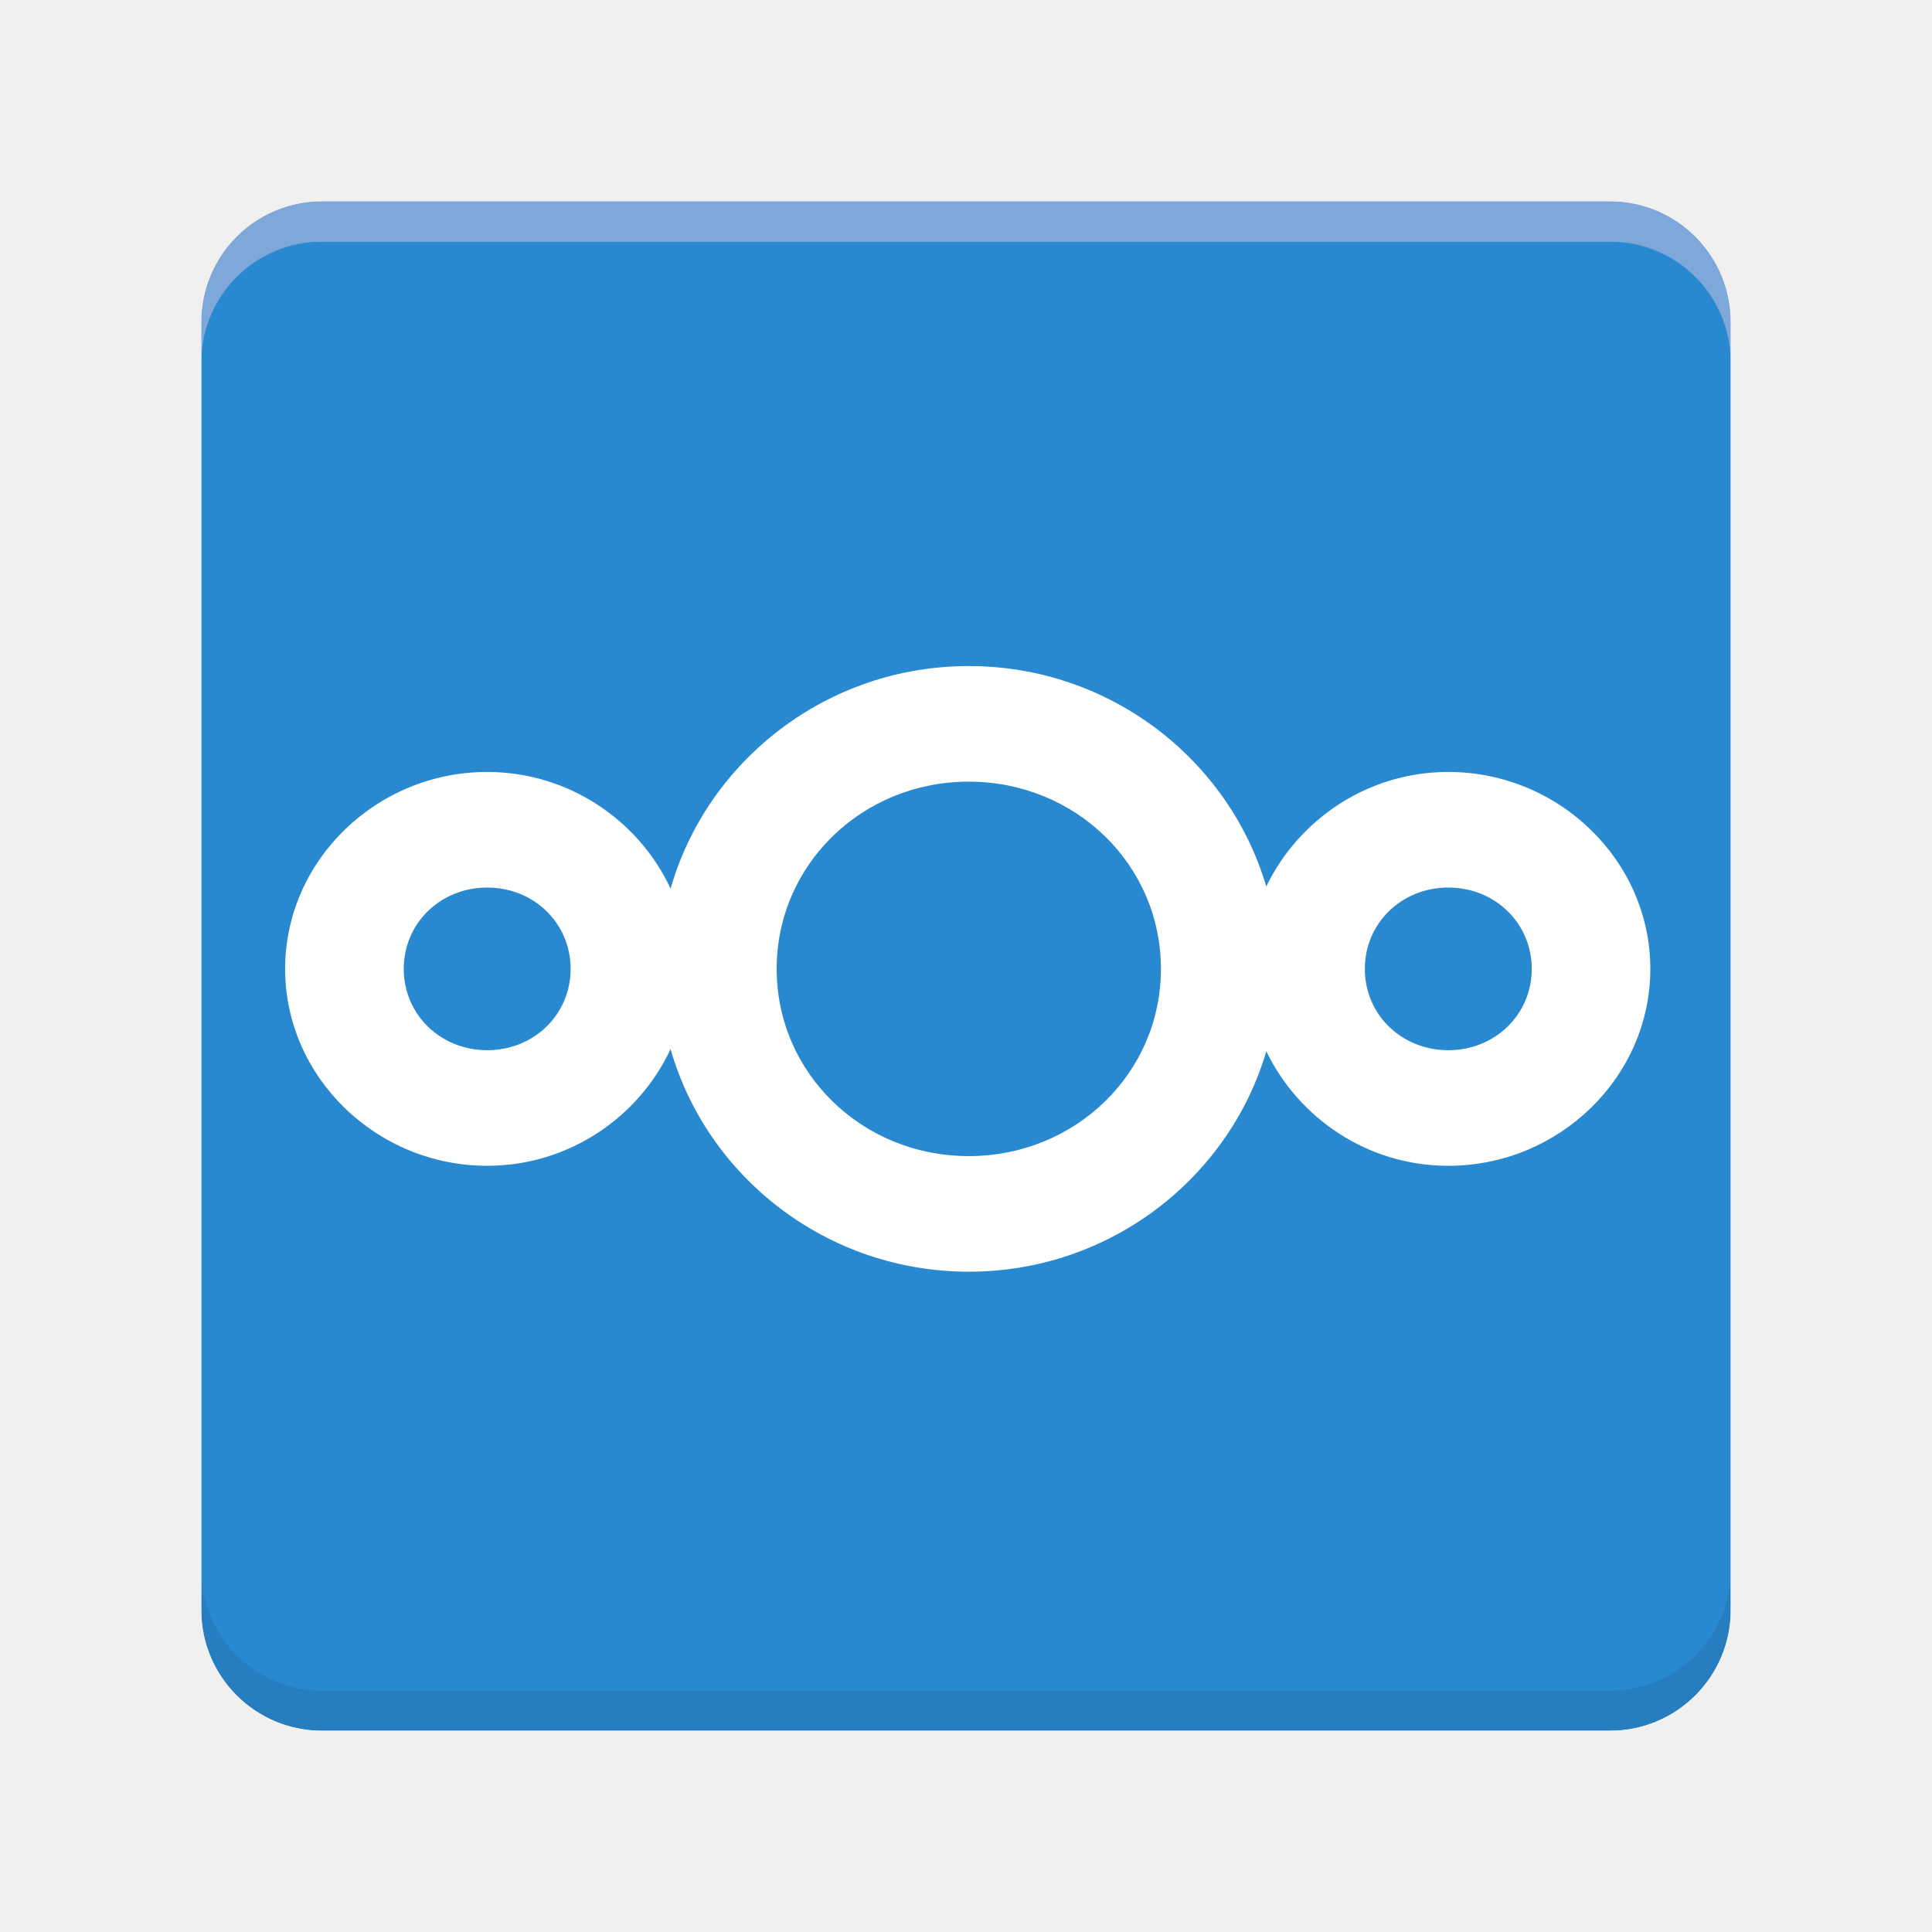
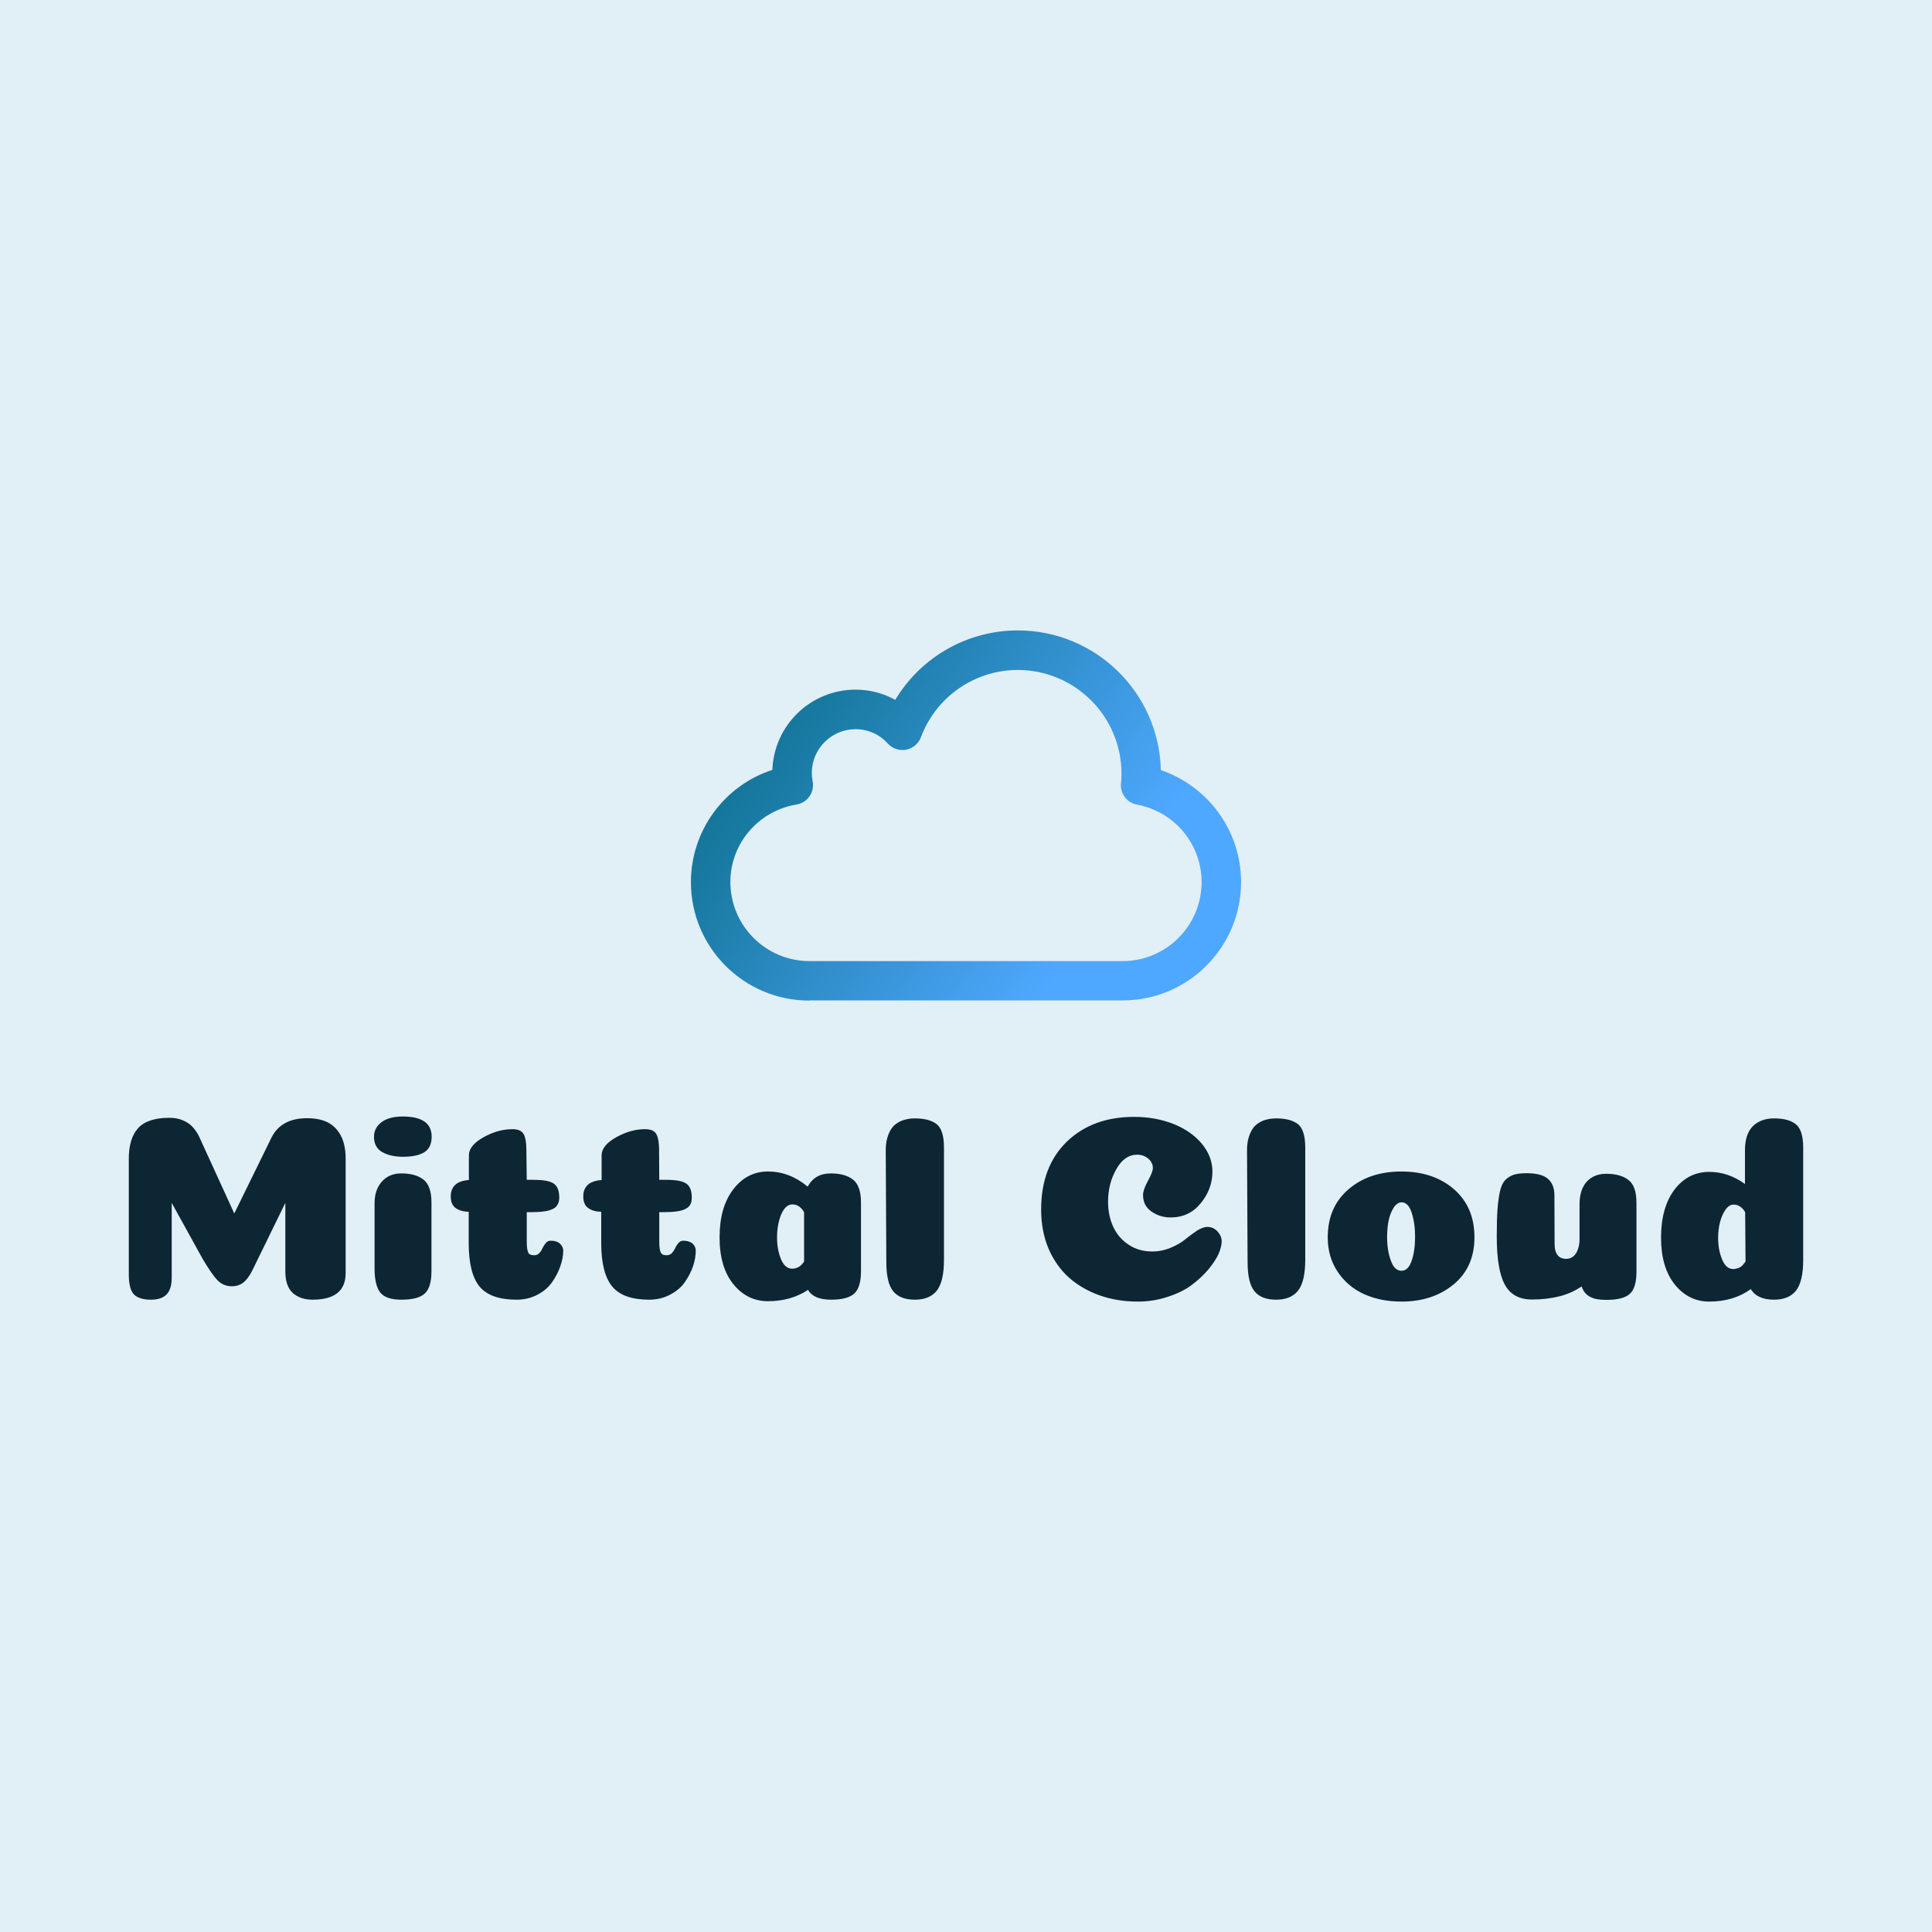
- <svg xmlns="http://www.w3.org/2000/svg" xmlns:ns1="http://www.openswatchbook.org/uri/2009/osb" xmlns:xlink="http://www.w3.org/1999/xlink" version="1.0" width="48" height="48" viewBox="0 0 48 48" id="svg2">
-   <defs id="defs">
-     <linearGradient id="linearGradient6098" ns1:paint="solid">
-       <stop style="stop-color:#82c9ff;stop-opacity:1;" offset="0" id="stop6100" />
+ <svg xmlns="http://www.w3.org/2000/svg" data-v-fde0c5aa="" viewBox="0 0 300 300" class="iconAbove">
+   <defs data-v-fde0c5aa="" />
+   <rect data-v-fde0c5aa="" fill="#E1EFF7" x="0" y="0" width="300px" height="300px" class="logo-background-square" />
+   <defs data-v-fde0c5aa="" />
+   <g data-v-fde0c5aa="" id="002168ee-704e-4976-a667-4a6aa20be099" fill="#0D2633" transform="matrix(2.935531,0,0,2.935531,17.29931,170.9916)">
+     <path d="M9.20 9.04L9.20 5.38L7.45 8.96L7.45 8.96Q7.22 9.41 6.97 9.60L6.97 9.60L6.97 9.60Q6.72 9.79 6.37 9.79L6.37 9.79L6.37 9.79Q5.92 9.79 5.61 9.47L5.61 9.47L5.61 9.47Q5.31 9.16 4.82 8.33L4.82 8.33L3.19 5.38L3.19 9.34L3.19 9.34Q3.19 9.94 2.92 10.22L2.92 10.22L2.92 10.22Q2.65 10.50 2.10 10.50L2.10 10.50L2.10 10.50Q1.48 10.50 1.20 10.23L1.20 10.23L1.20 10.23Q0.92 9.95 0.92 9.16L0.92 9.16L0.92 3.05L0.92 3.05Q0.92 1.97 1.41 1.43L1.41 1.43L1.41 1.43Q1.90 0.88 3.07 0.88L3.07 0.88L3.07 0.88Q3.50 0.88 3.82 1.03L3.82 1.03L3.82 1.03Q4.14 1.18 4.30 1.37L4.30 1.37L4.30 1.37Q4.47 1.55 4.62 1.83L4.62 1.83L6.50 5.94L8.48 1.90L8.48 1.90Q9.00 0.90 10.35 0.90L10.35 0.90L10.35 0.90Q10.98 0.90 11.42 1.11L11.42 1.11L11.42 1.11Q11.87 1.33 12.13 1.81L12.13 1.81L12.13 1.81Q12.39 2.30 12.39 3.02L12.39 3.02L12.39 9.11L12.39 9.11Q12.38 10.50 10.64 10.50L10.64 10.50L10.64 10.50Q10.01 10.50 9.61 10.16L9.61 10.16L9.61 10.16Q9.21 9.81 9.20 9.04L9.20 9.04ZM13.89 1.88L13.89 1.88L13.89 1.88Q13.89 1.41 14.29 1.11L14.29 1.11L14.29 1.11Q14.69 0.81 15.41 0.81L15.41 0.81L15.41 0.81Q16.94 0.81 16.94 1.88L16.94 1.88L16.94 1.88Q16.94 2.46 16.55 2.70L16.55 2.70L16.55 2.70Q16.17 2.94 15.41 2.94L15.41 2.94L15.41 2.94Q14.76 2.94 14.32 2.69L14.32 2.69L14.32 2.69Q13.89 2.44 13.89 1.88ZM16.93 5.36L16.93 9.00L16.93 9.00Q16.93 9.84 16.58 10.17L16.58 10.17L16.58 10.17Q16.23 10.50 15.34 10.50L15.34 10.50L15.34 10.50Q14.52 10.50 14.22 10.12L14.22 10.12L14.22 10.12Q13.92 9.73 13.92 8.85L13.92 8.85L13.92 5.40L13.92 5.40Q13.92 4.69 14.30 4.26L14.30 4.26L14.30 4.26Q14.69 3.82 15.33 3.82L15.33 3.82L15.33 3.82Q16.09 3.82 16.51 4.15L16.51 4.15L16.51 4.15Q16.93 4.48 16.93 5.36L16.93 5.36ZM18.90 7.50L18.90 7.50L18.90 5.85L18.90 5.85Q18.55 5.84 18.34 5.73L18.34 5.73L18.34 5.73Q18.13 5.63 18.04 5.46L18.04 5.46L18.04 5.46Q17.95 5.29 17.95 5.04L17.95 5.04L17.95 5.04Q17.95 4.24 18.91 4.17L18.91 4.17L18.91 2.87L18.91 2.87Q18.91 2.34 19.68 1.91L19.68 1.91L19.68 1.91Q20.45 1.48 21.21 1.48L21.21 1.48L21.21 1.48Q21.67 1.48 21.81 1.75L21.81 1.75L21.81 1.75Q21.95 2.02 21.95 2.55L21.95 2.55L21.97 4.16L22.34 4.16L22.34 4.16Q23.11 4.16 23.40 4.36L23.40 4.36L23.40 4.36Q23.69 4.56 23.69 5.10L23.69 5.10L23.69 5.10Q23.69 5.32 23.60 5.47L23.60 5.47L23.60 5.47Q23.52 5.63 23.33 5.71L23.33 5.71L23.33 5.71Q23.14 5.80 22.88 5.83L22.88 5.83L22.88 5.83Q22.61 5.87 22.22 5.87L22.22 5.87L21.97 5.87L21.97 7.41L21.97 7.41Q21.97 7.63 21.99 7.78L21.99 7.78L21.99 7.78Q22.01 7.92 22.05 8.01L22.05 8.01L22.05 8.01Q22.09 8.09 22.17 8.12L22.17 8.12L22.17 8.12Q22.25 8.15 22.36 8.15L22.36 8.15L22.36 8.15Q22.53 8.15 22.64 8.03L22.64 8.03L22.64 8.03Q22.75 7.91 22.81 7.76L22.81 7.76L22.81 7.76Q22.88 7.62 22.98 7.50L22.98 7.50L22.98 7.50Q23.09 7.38 23.23 7.38L23.23 7.38L23.23 7.38Q23.55 7.38 23.72 7.53L23.72 7.53L23.72 7.53Q23.90 7.69 23.90 7.91L23.90 7.91L23.90 7.91Q23.90 8.29 23.75 8.72L23.75 8.72L23.75 8.72Q23.60 9.16 23.32 9.56L23.32 9.56L23.32 9.56Q23.04 9.97 22.55 10.23L22.55 10.23L22.55 10.23Q22.05 10.50 21.43 10.50L21.43 10.50L21.43 10.50Q20.05 10.50 19.47 9.80L19.47 9.80L19.47 9.80Q18.90 9.10 18.90 7.50ZM25.91 7.50L25.91 7.50L25.91 5.85L25.91 5.85Q25.56 5.84 25.35 5.73L25.35 5.73L25.35 5.73Q25.14 5.63 25.05 5.46L25.05 5.46L25.05 5.46Q24.96 5.29 24.96 5.04L24.96 5.04L24.96 5.04Q24.96 4.24 25.93 4.17L25.93 4.17L25.93 2.87L25.93 2.87Q25.93 2.34 26.70 1.91L26.70 1.91L26.70 1.91Q27.47 1.48 28.22 1.48L28.22 1.48L28.22 1.48Q28.69 1.48 28.83 1.75L28.83 1.75L28.83 1.75Q28.97 2.02 28.97 2.55L28.97 2.55L28.98 4.16L29.36 4.16L29.36 4.16Q30.13 4.16 30.41 4.36L30.41 4.36L30.41 4.36Q30.70 4.56 30.70 5.10L30.70 5.10L30.70 5.10Q30.70 5.32 30.62 5.47L30.62 5.47L30.62 5.47Q30.53 5.63 30.34 5.71L30.34 5.71L30.34 5.71Q30.16 5.80 29.89 5.83L29.89 5.83L29.89 5.83Q29.62 5.87 29.23 5.87L29.23 5.87L28.98 5.87L28.98 7.41L28.98 7.41Q28.98 7.63 29.00 7.78L29.00 7.78L29.00 7.78Q29.02 7.92 29.06 8.01L29.06 8.01L29.06 8.01Q29.11 8.09 29.18 8.12L29.18 8.12L29.18 8.12Q29.26 8.15 29.37 8.15L29.37 8.15L29.37 8.15Q29.54 8.15 29.65 8.03L29.65 8.03L29.65 8.03Q29.76 7.91 29.83 7.76L29.83 7.76L29.83 7.76Q29.89 7.62 30.00 7.50L30.00 7.50L30.00 7.50Q30.10 7.38 30.24 7.38L30.24 7.38L30.24 7.38Q30.56 7.38 30.74 7.53L30.74 7.53L30.74 7.53Q30.91 7.69 30.91 7.91L30.91 7.91L30.91 7.91Q30.91 8.29 30.77 8.72L30.77 8.72L30.77 8.72Q30.62 9.16 30.34 9.56L30.34 9.56L30.34 9.56Q30.06 9.97 29.56 10.23L29.56 10.23L29.56 10.23Q29.06 10.50 28.45 10.50L28.45 10.50L28.45 10.50Q27.06 10.50 26.49 9.80L26.49 9.80L26.49 9.80Q25.91 9.10 25.91 7.50ZM34.73 10.58L34.73 10.58L34.73 10.58Q33.63 10.58 32.90 9.68L32.90 9.68L32.90 9.68Q32.17 8.78 32.17 7.21L32.17 7.21L32.17 7.21Q32.17 5.61 32.89 4.67L32.89 4.67L32.89 4.67Q33.61 3.72 34.73 3.72L34.73 3.72L34.73 3.72Q35.87 3.72 36.83 4.52L36.83 4.52L36.83 4.52Q37.21 3.82 38.05 3.82L38.05 3.82L38.05 3.82Q38.81 3.82 39.23 4.15L39.23 4.15L39.23 4.15Q39.65 4.48 39.65 5.36L39.65 5.36L39.65 9.00L39.65 9.00Q39.65 9.84 39.30 10.17L39.30 10.17L39.30 10.17Q38.95 10.50 38.07 10.50L38.07 10.50L38.07 10.50Q37.14 10.50 36.85 9.98L36.85 9.98L36.85 9.98Q35.95 10.58 34.73 10.58ZM36.64 8.48L36.64 5.87L36.64 5.87Q36.40 5.46 36.02 5.46L36.02 5.46L36.02 5.46Q35.66 5.46 35.43 5.99L35.43 5.99L35.43 5.99Q35.21 6.52 35.21 7.21L35.21 7.21L35.21 7.21Q35.21 7.85 35.42 8.36L35.42 8.36L35.42 8.36Q35.63 8.86 36.01 8.86L36.01 8.86L36.01 8.86Q36.40 8.86 36.64 8.48L36.64 8.48ZM44.04 2.46L44.04 8.39L44.04 8.39Q44.04 9.52 43.67 10.01L43.67 10.01L43.67 10.01Q43.29 10.50 42.50 10.50L42.50 10.50L42.50 10.50Q41.72 10.50 41.36 10.06L41.36 10.06L41.36 10.06Q40.99 9.62 40.99 8.50L40.99 8.50L40.96 2.59L40.96 2.59Q40.96 2.23 41.04 1.95L41.04 1.95L41.04 1.95Q41.12 1.67 41.25 1.47L41.25 1.47L41.25 1.47Q41.38 1.27 41.58 1.15L41.58 1.15L41.58 1.15Q41.78 1.02 42.01 0.97L42.01 0.97L42.01 0.97Q42.24 0.91 42.50 0.91L42.50 0.91L42.50 0.91Q43.27 0.91 43.66 1.22L43.66 1.22L43.66 1.22Q44.04 1.53 44.04 2.46L44.04 2.46ZM55.09 3.54L55.09 3.54L55.09 3.54Q55.09 3.25 54.85 3.04L54.85 3.04L54.85 3.04Q54.60 2.83 54.26 2.83L54.26 2.83L54.26 2.83Q53.59 2.83 53.16 3.59L53.16 3.59L53.16 3.59Q52.72 4.35 52.72 5.32L52.72 5.32L52.72 5.32Q52.72 6.06 53.00 6.66L53.00 6.66L53.00 6.66Q53.28 7.25 53.82 7.60L53.82 7.60L53.82 7.60Q54.35 7.95 55.05 7.95L55.05 7.95L55.05 7.95Q55.57 7.95 56.04 7.75L56.04 7.75L56.04 7.75Q56.52 7.55 56.81 7.30L56.81 7.30L56.81 7.30Q57.11 7.06 57.42 6.85L57.42 6.85L57.42 6.85Q57.74 6.65 57.97 6.65L57.97 6.65L57.97 6.65Q58.28 6.65 58.51 6.89L58.51 6.89L58.51 6.89Q58.73 7.14 58.73 7.41L58.73 7.41L58.73 7.41Q58.73 7.70 58.56 8.09L58.56 8.09L58.56 8.09Q58.38 8.48 58.00 8.93L58.00 8.93L58.00 8.93Q57.62 9.37 57.12 9.74L57.12 9.74L57.12 9.74Q56.62 10.11 55.87 10.35L55.87 10.35L55.87 10.35Q55.12 10.60 54.29 10.60L54.29 10.60L54.29 10.60Q53.20 10.60 52.27 10.27L52.27 10.27L52.27 10.27Q51.34 9.94 50.65 9.33L50.65 9.33L50.65 9.33Q49.97 8.72 49.57 7.80L49.57 7.80L49.57 7.80Q49.18 6.87 49.18 5.73L49.18 5.73L49.18 5.73Q49.18 3.46 50.54 2.14L50.54 2.14L50.54 2.14Q51.90 0.83 54.10 0.83L54.10 0.83L54.10 0.83Q55.22 0.83 56.17 1.20L56.17 1.20L56.17 1.20Q57.12 1.58 57.68 2.25L57.68 2.25L57.68 2.25Q58.24 2.93 58.24 3.72L58.24 3.72L58.24 3.72Q58.24 4.65 57.62 5.40L57.62 5.40L57.62 5.40Q57.01 6.15 56.03 6.15L56.03 6.15L56.03 6.15Q55.47 6.15 55.02 5.84L55.02 5.84L55.02 5.84Q54.57 5.53 54.57 4.96L54.57 4.96L54.57 4.96Q54.57 4.69 54.83 4.21L54.83 4.21L54.83 4.21Q55.09 3.74 55.09 3.54ZM63.15 2.46L63.15 8.39L63.15 8.39Q63.15 9.52 62.78 10.01L62.78 10.01L62.78 10.01Q62.40 10.50 61.61 10.50L61.61 10.50L61.61 10.50Q60.83 10.50 60.47 10.06L60.47 10.06L60.47 10.06Q60.10 9.62 60.10 8.50L60.10 8.50L60.07 2.59L60.07 2.59Q60.07 2.23 60.15 1.95L60.15 1.95L60.15 1.95Q60.23 1.67 60.36 1.47L60.36 1.47L60.36 1.47Q60.49 1.27 60.69 1.15L60.69 1.15L60.69 1.15Q60.89 1.02 61.12 0.97L61.12 0.97L61.12 0.97Q61.35 0.91 61.61 0.91L61.61 0.91L61.61 0.91Q62.38 0.91 62.77 1.22L62.77 1.22L62.77 1.22Q63.15 1.53 63.15 2.46L63.15 2.46ZM68.96 7.18L68.96 7.18L68.96 7.18Q68.96 6.45 68.78 5.90L68.78 5.90L68.78 5.90Q68.60 5.35 68.25 5.35L68.25 5.35L68.25 5.35Q68.01 5.35 67.83 5.63L67.83 5.63L67.83 5.63Q67.65 5.91 67.56 6.31L67.56 6.31L67.56 6.31Q67.48 6.72 67.48 7.18L67.48 7.18L67.48 7.18Q67.48 7.90 67.68 8.44L67.68 8.44L67.68 8.44Q67.87 8.97 68.24 8.97L68.24 8.97L68.24 8.97Q68.60 8.97 68.78 8.44L68.78 8.44L68.78 8.44Q68.96 7.91 68.96 7.18ZM68.24 10.60L68.24 10.60L68.24 10.60Q67.14 10.60 66.27 10.21L66.27 10.21L66.27 10.21Q65.39 9.81 64.87 9.03L64.87 9.03L64.87 9.03Q64.34 8.25 64.34 7.20L64.34 7.20L64.34 7.20Q64.34 5.60 65.44 4.66L65.44 4.66L65.44 4.66Q66.53 3.72 68.24 3.72L68.24 3.72L68.24 3.72Q69.94 3.72 71.02 4.66L71.02 4.66L71.02 4.66Q72.10 5.60 72.10 7.20L72.10 7.20L72.10 7.20Q72.10 8.78 71.00 9.69L71.00 9.69L71.00 9.69Q69.90 10.60 68.24 10.60ZM76.33 4.98L76.34 7.55L76.34 7.55Q76.34 8.34 76.96 8.34L76.96 8.34L76.96 8.34Q77.17 8.34 77.33 8.21L77.33 8.21L77.33 8.21Q77.49 8.08 77.57 7.84L77.57 7.84L77.57 7.84Q77.66 7.60 77.66 7.29L77.66 7.29L77.66 5.42L77.66 5.42Q77.66 4.94 77.83 4.58L77.83 4.58L77.83 4.58Q77.99 4.23 78.32 4.03L78.32 4.03L78.32 4.03Q78.64 3.84 79.07 3.84L79.07 3.84L79.07 3.84Q79.83 3.84 80.25 4.17L80.25 4.17L80.25 4.17Q80.67 4.49 80.67 5.38L80.67 5.38L80.67 9.02L80.67 9.02Q80.67 9.87 80.32 10.19L80.32 10.19L80.32 10.19Q79.97 10.51 79.09 10.51L79.09 10.51L79.09 10.51Q78.71 10.51 78.44 10.44L78.44 10.44L78.44 10.44Q78.18 10.36 78.02 10.21L78.02 10.21L78.02 10.21Q77.85 10.05 77.77 9.80L77.77 9.80L77.77 9.80Q77.20 10.18 76.56 10.33L76.56 10.33L76.56 10.33Q75.92 10.49 75.14 10.49L75.14 10.49L75.14 10.49Q74.14 10.49 73.71 9.71L73.71 9.71L73.71 9.71Q73.28 8.93 73.28 7.15L73.28 7.15L73.28 7.15Q73.28 6.27 73.32 5.72L73.32 5.72L73.32 5.72Q73.36 5.17 73.45 4.77L73.45 4.77L73.45 4.77Q73.54 4.37 73.73 4.17L73.73 4.17L73.73 4.17Q73.92 3.98 74.18 3.89L74.18 3.89L74.18 3.89Q74.44 3.81 74.86 3.81L74.86 3.81L74.86 3.81Q75.64 3.81 75.98 4.10L75.98 4.10L75.98 4.10Q76.33 4.40 76.33 4.98L76.33 4.98ZM89.49 2.46L89.49 8.40L89.49 8.40Q89.49 9.53 89.11 10.02L89.11 10.02L89.11 10.02Q88.73 10.50 87.95 10.50L87.95 10.50L87.95 10.50Q87.05 10.50 86.72 9.94L86.72 9.94L86.72 9.94Q85.81 10.60 84.52 10.60L84.52 10.60L84.52 10.60Q83.43 10.60 82.70 9.70L82.70 9.70L82.70 9.70Q81.97 8.79 81.97 7.22L81.97 7.22L81.97 7.22Q81.97 5.63 82.68 4.68L82.68 4.68L82.68 4.68Q83.40 3.74 84.52 3.74L84.52 3.74L84.52 3.74Q85.53 3.74 86.41 4.38L86.41 4.38L86.41 2.59L86.41 2.59Q86.41 1.74 86.83 1.32L86.83 1.32L86.83 1.32Q87.25 0.91 87.95 0.91L87.95 0.91L87.95 0.91Q88.72 0.91 89.10 1.22L89.10 1.22L89.10 1.22Q89.49 1.53 89.49 2.46L89.49 2.46ZM86.44 8.48L86.44 8.48L86.42 5.87L86.42 5.87Q86.18 5.47 85.81 5.47L85.81 5.47L85.81 5.47Q85.57 5.47 85.38 5.74L85.38 5.74L85.38 5.74Q85.19 6.01 85.09 6.40L85.09 6.40L85.09 6.40Q84.99 6.79 84.99 7.22L84.99 7.22L84.99 7.22Q84.99 7.87 85.20 8.37L85.20 8.37L85.20 8.37Q85.41 8.88 85.79 8.88L85.79 8.88L85.79 8.88Q85.86 8.88 85.93 8.86L85.93 8.86L85.93 8.86Q86.00 8.85 86.06 8.83L86.06 8.83L86.06 8.83Q86.11 8.81 86.17 8.77L86.17 8.77L86.17 8.77Q86.23 8.74 86.27 8.69L86.27 8.69L86.27 8.69Q86.31 8.65 86.35 8.60L86.35 8.60L86.35 8.60Q86.39 8.54 86.44 8.48Z" />
+   </g>
+   <defs data-v-fde0c5aa="">
+     <linearGradient data-v-fde0c5aa="" gradientTransform="rotate(25)" id="a3236f93-6aaa-4f11-b36a-8a33d2ba7802" x1="0%" y1="0%" x2="100%" y2="0%">
+       <stop data-v-fde0c5aa="" offset="0%" stop-color="#006678" stop-opacity="1" />
+       <stop data-v-fde0c5aa="" offset="100%" stop-color="#4FA8FF" stop-opacity="1" />
    </linearGradient>
-     <linearGradient id="linearGradient5678">
-       <stop offset="0" style="stop-color:#ffffff;stop-opacity:1" id="stop5680" />
-       <stop offset="1" style="stop-color:#ffffff;stop-opacity:0" id="stop5684" />
-     </linearGradient>
-     <linearGradient id="linearGradient5650" ns1:paint="solid">
-       <stop style="stop-color:#82c9ff;stop-opacity:1;" offset="0" id="stop5652" />
-     </linearGradient>
-     <clipPath id="clipSilhouette">
-       <rect width="38" height="38" x="5" y="5" rx="3" ry="3" id="clipSilhouetteBounds" />
-     </clipPath>
-     <linearGradient id="linearGradientWhiteMidpoint33">
-       <stop id="stopStart" style="stop-color:#ffffff;stop-opacity:1" offset="0" />
-       <stop id="stopMidpoint" style="stop-color:#ffffff;stop-opacity:0.5" offset="0.333" />
-       <stop id="stopEnd" style="stop-color:#ffffff;stop-opacity:0" offset="1" />
-     </linearGradient>
-     <radialGradient id="radialGradientFinish" xlink:href="#linearGradientWhiteMidpoint33" cx="0" cy="0" r="48" gradientUnits="userSpaceOnUse">
-       
-     </radialGradient>
-     <filter id="filterTint" x="0" y="0" width="1" height="1">
-       <feFlood flood-opacity="0.2" flood-color="#ffffff" result="floodTintColor" id="feFlood13" />
-       <feOffset in="SourceAlpha" dx="0" dy="1" result="offsetAlpha" id="feOffset15">
-         
-       </feOffset>
-       <feComposite in="SourceAlpha" in2="offsetAlpha" operator="out" result="edgeAlpha" id="feComposite17" />
-       <feComposite in="floodTintColor" in2="edgeAlpha" operator="in" result="edgeColor" id="feComposite19" />
-       <feBlend in="edgeColor" in2="SourceGraphic" mode="normal" result="tint" id="feBlend21" />
-     </filter>
-     <filter id="filterShade" height="1" width="1" y="0" x="0">
-       <feFlood flood-color="#212121" flood-opacity="0.2" result="floodShadeColor" id="feFlood24" />
-       <feOffset in="SourceAlpha" dy="-1" dx="0" result="offsetAlpha" id="feOffset26" />
-       <feComposite in="SourceAlpha" in2="offsetAlpha" operator="out" result="edgeAlpha" id="feComposite28" />
-       <feComposite in="floodShadeColor" in2="edgeAlpha" operator="in" result="edgeColor" id="feComposite30" />
-       <feBlend in="edgeColor" in2="SourceGraphic" mode="normal" result="shade" id="feBlend32" />
-     </filter>
-     <filter id="filterShadow" width="2" height="2" x="-0.5" y="-0.5">
-       <feFlood flood-opacity="0.2" flood-color="#212121" result="floodShadowColor" id="feFlood35" />
-       <feComposite in="floodShadowColor" in2="SourceAlpha" operator="in" result="shadow" id="feComposite37" />
-       <feGaussianBlur in="shadow" stdDeviation="1.5" result="bluredShadow" id="feGaussianBlur39" />
-       <feOffset in="bluredShadow" dx="0" dy="1.5" result="offsetShadow" id="feOffset41" />
-       <feComposite in="SourceGraphic" in2="offsetShadow" operator="over" result="dropShadow" id="feComposite43" />
-     </filter>
  </defs>
-   <g id="materialBackground" clip-path="url(#clipSilhouette)">
-     <g style="filter:url(#filterShade);fill-opacity:0.941;fill:#0082cf;stroke:none;stroke-opacity:1" id="g50">
-       <rect style="fill:#0082cf;filter:url(#filterTint);fill-opacity:0.941;stroke:none;stroke-opacity:1" width="38" height="38" x="5" y="5" rx="3" ry="3" id="rect52" />
-     </g>
-     <path style="color:#000000;text-indent:0;text-decoration:none;text-decoration-line:none;text-decoration-style:solid;text-decoration-color:#000000;text-transform:none;block-progression:tb;white-space:normal;isolation:auto;mix-blend-mode:normal;solid-color:#000000;fill:#ffffff;fill-opacity:1;color-rendering:auto;image-rendering:auto;shape-rendering:auto;enable-background:accumulate" d="m 24.069,16.548 c -3.534,3.31e-4 -6.501,2.358 -7.408,5.53 -0.791,-1.696 -2.533,-2.899 -4.557,-2.899 -2.755,3.04e-4 -5.02,2.207 -5.02,4.892 -5.371e-4,2.685 2.265,4.892 5.02,4.893 2.024,-2.38e-4 3.765,-1.203 4.556,-2.9 0.906,3.172 3.875,5.53 7.409,5.531 3.515,2.64e-4 6.468,-2.332 7.392,-5.477 0.804,1.665 2.519,2.846 4.52,2.846 2.756,4.7e-4 5.022,-2.207 5.021,-4.893 -2.66e-4,-2.685 -2.266,-4.892 -5.021,-4.892 -2.001,2.26e-4 -3.717,1.181 -4.521,2.846 -0.925,-3.145 -3.877,-5.478 -7.392,-5.477 z m 0,2.872 c 2.654,-1.72e-4 4.774,2.065 4.774,4.651 1.32e-4,2.586 -2.12,4.652 -4.774,4.652 -2.654,-2.51e-4 -4.773,-2.066 -4.773,-4.652 2.78e-4,-2.586 2.12,-4.651 4.773,-4.651 z m -11.965,2.631 c 1.163,1.31e-4 2.073,0.887 2.073,2.02 2.05e-4,1.133 -0.91,2.021 -2.073,2.021 -1.163,-1.31e-4 -2.073,-0.888 -2.073,-2.021 1.33e-4,-1.133 0.911,-2.02 2.073,-2.02 z m 23.878,0 c 1.163,-1.97e-4 2.074,0.887 2.074,2.02 2.77e-4,1.133 -0.911,2.021 -2.074,2.021 -1.163,-1.31e-4 -2.074,-0.888 -2.073,-2.021 1.32e-4,-1.133 0.911,-2.02 2.073,-2.02 z" id="path6" />
+   <g data-v-fde0c5aa="" id="521db230-88f2-4d82-aa91-226ffa4645f3" stroke="none" fill="url(#a3236f93-6aaa-4f11-b36a-8a33d2ba7802)" transform="matrix(3.064987,0,0,3.064987,100.9617,77.58925)">
+     <path d="M8.063 25.377c-3.313 0-6-2.688-6-6a5.985 5.985 0 0 1 4.127-5.688 4.22 4.22 0 0 1 4.216-4.065c.729 0 1.415.189 2.01.517a7.239 7.239 0 0 1 6.208-3.517 7.252 7.252 0 0 1 7.248 7.078 5.994 5.994 0 0 1 4.064 5.667c0 3.312-2.688 6-6 6H8.063v.008zm16.602-9.926a.998.998 0 0 1-.814-1.078c.021-.172.026-.336.026-.498a5.258 5.258 0 0 0-5.251-5.248 5.246 5.246 0 0 0-4.911 3.41 1 1 0 0 1-1.675.32 2.194 2.194 0 0 0-1.633-.73 2.223 2.223 0 0 0-2.22 2.217c0 .137.017.277.045.425.049.267-.008.54-.163.762a.991.991 0 0 1-.657.414c-1.899.312-3.352 1.95-3.35 3.93a4.01 4.01 0 0 0 4.001 4.002h15.875a4.007 4.007 0 0 0 3.998-4.002 3.994 3.994 0 0 0-3.271-3.924" />
  </g>
-   <g id="materialForeground" clip-path="url(#clipSilhouette)" />
-   <g id="finish" clip-path="url(#clipSilhouette)" />
</svg>
